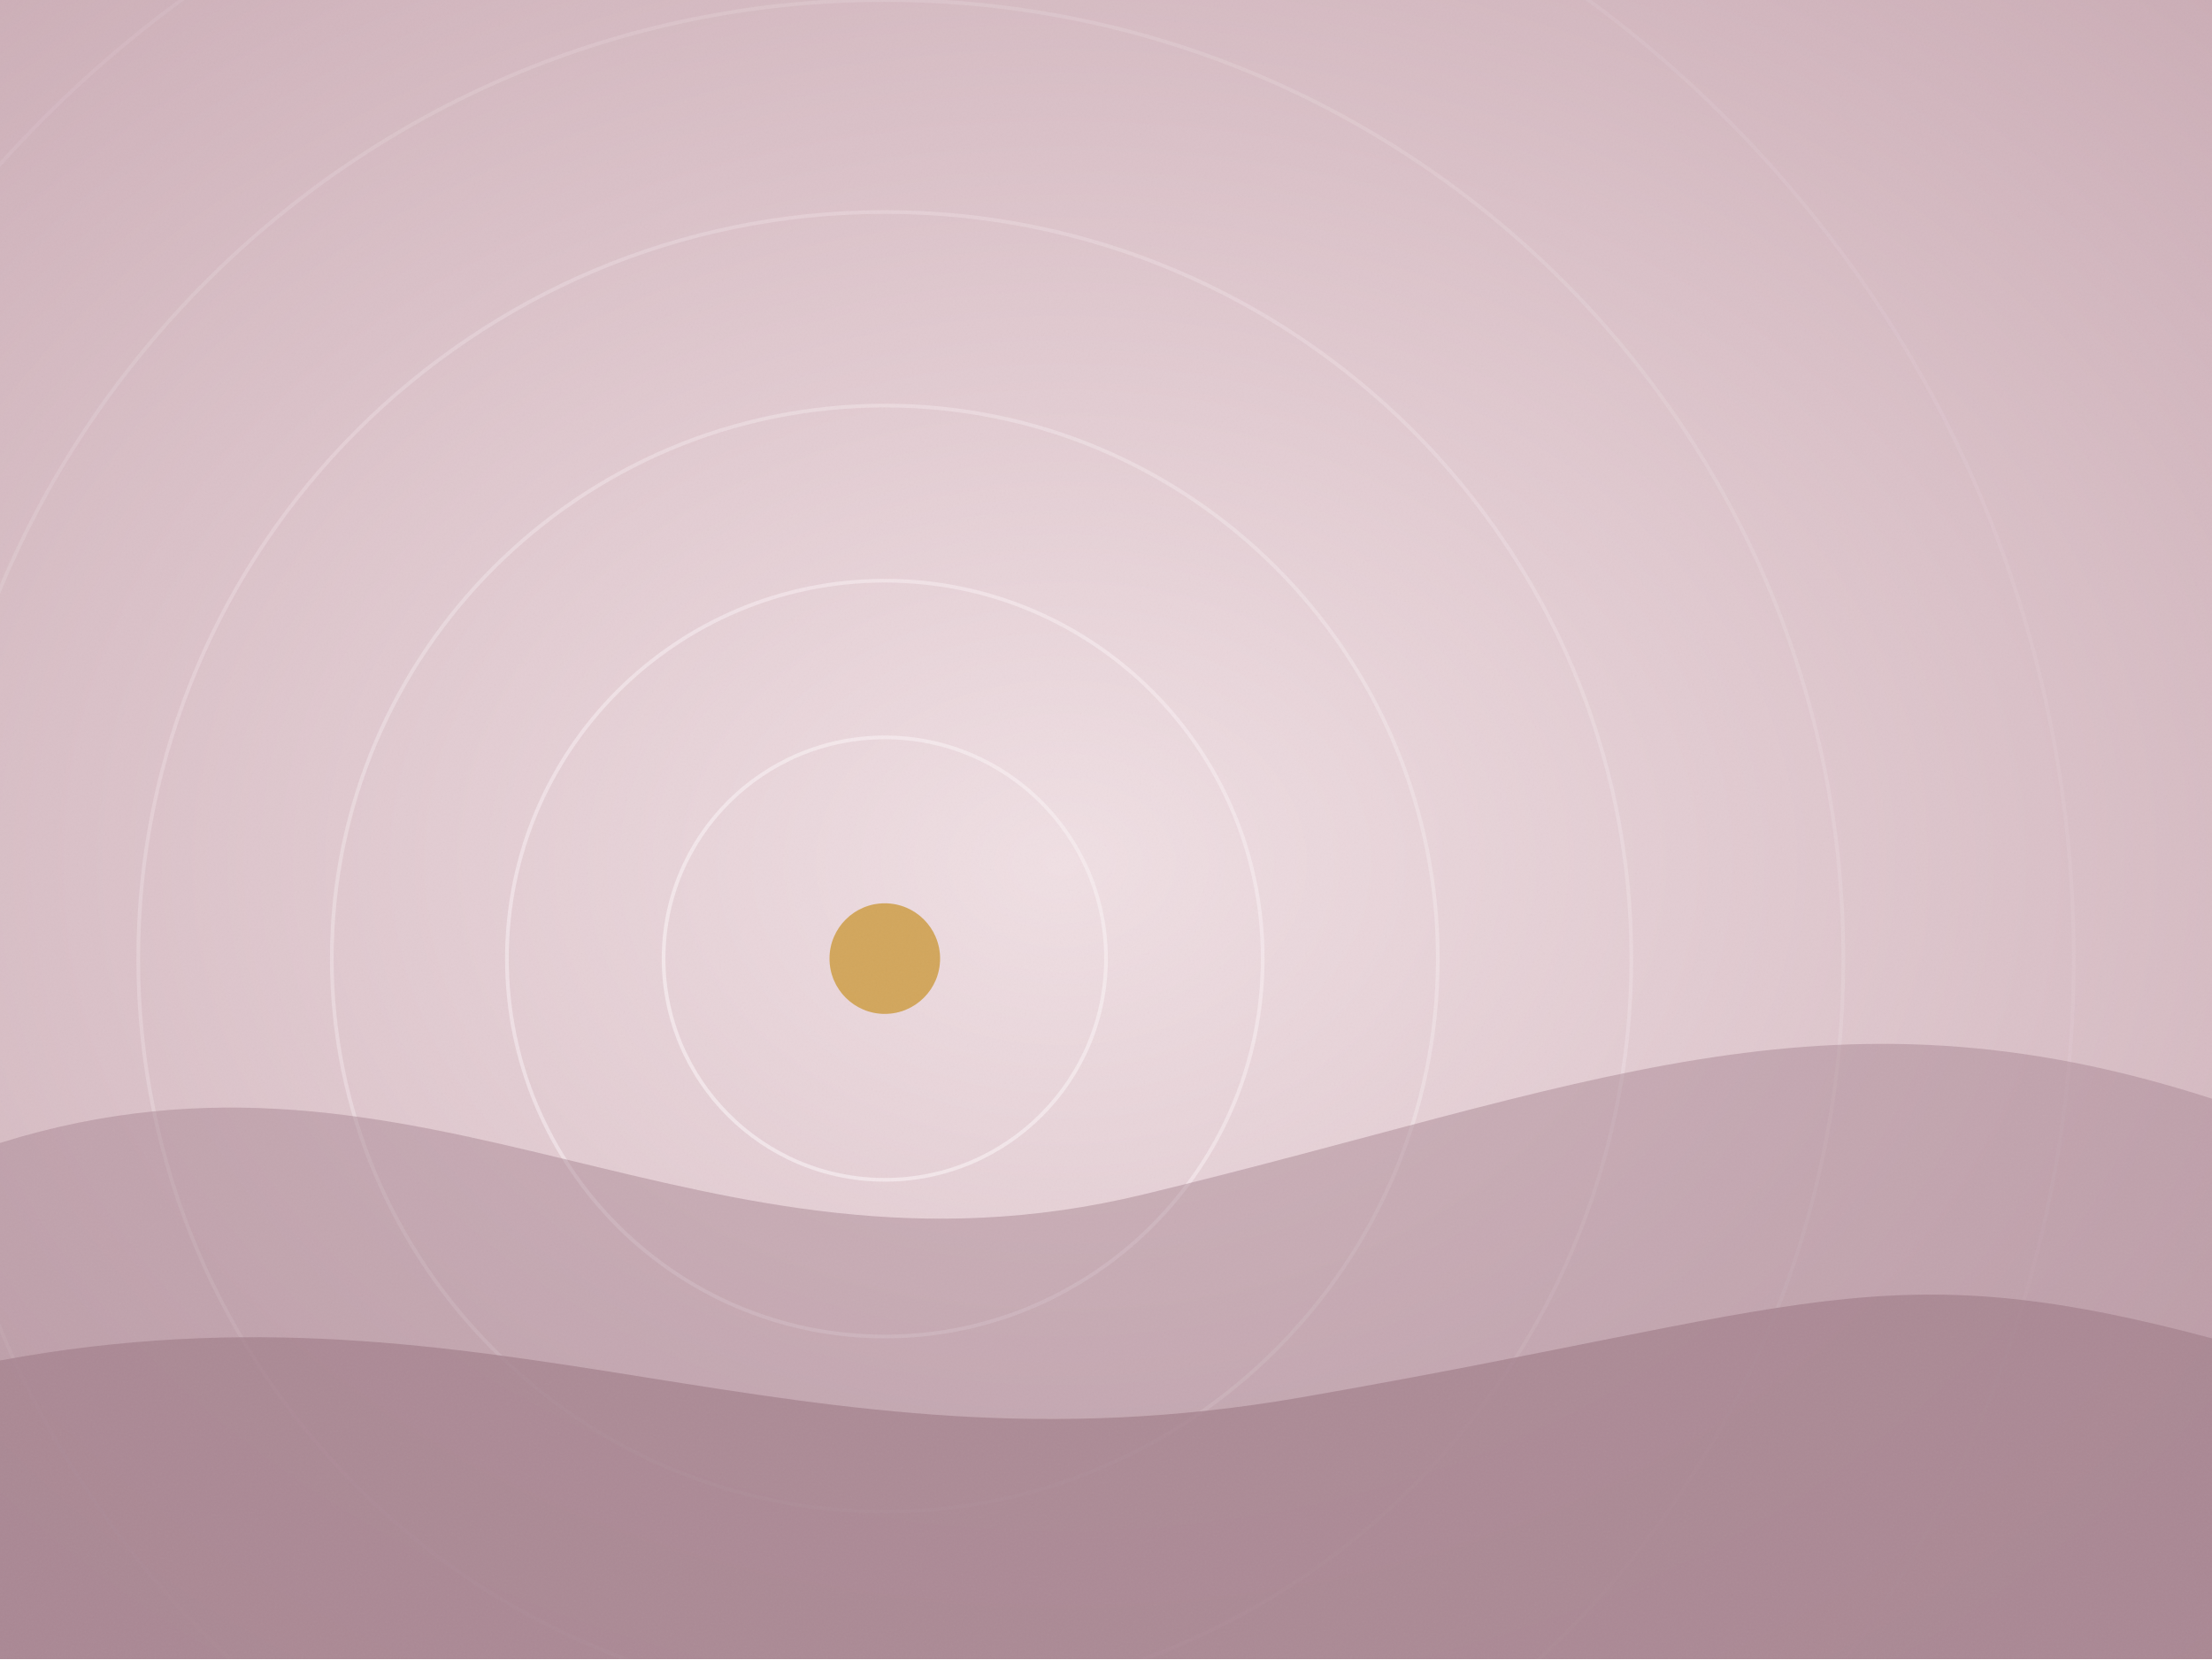
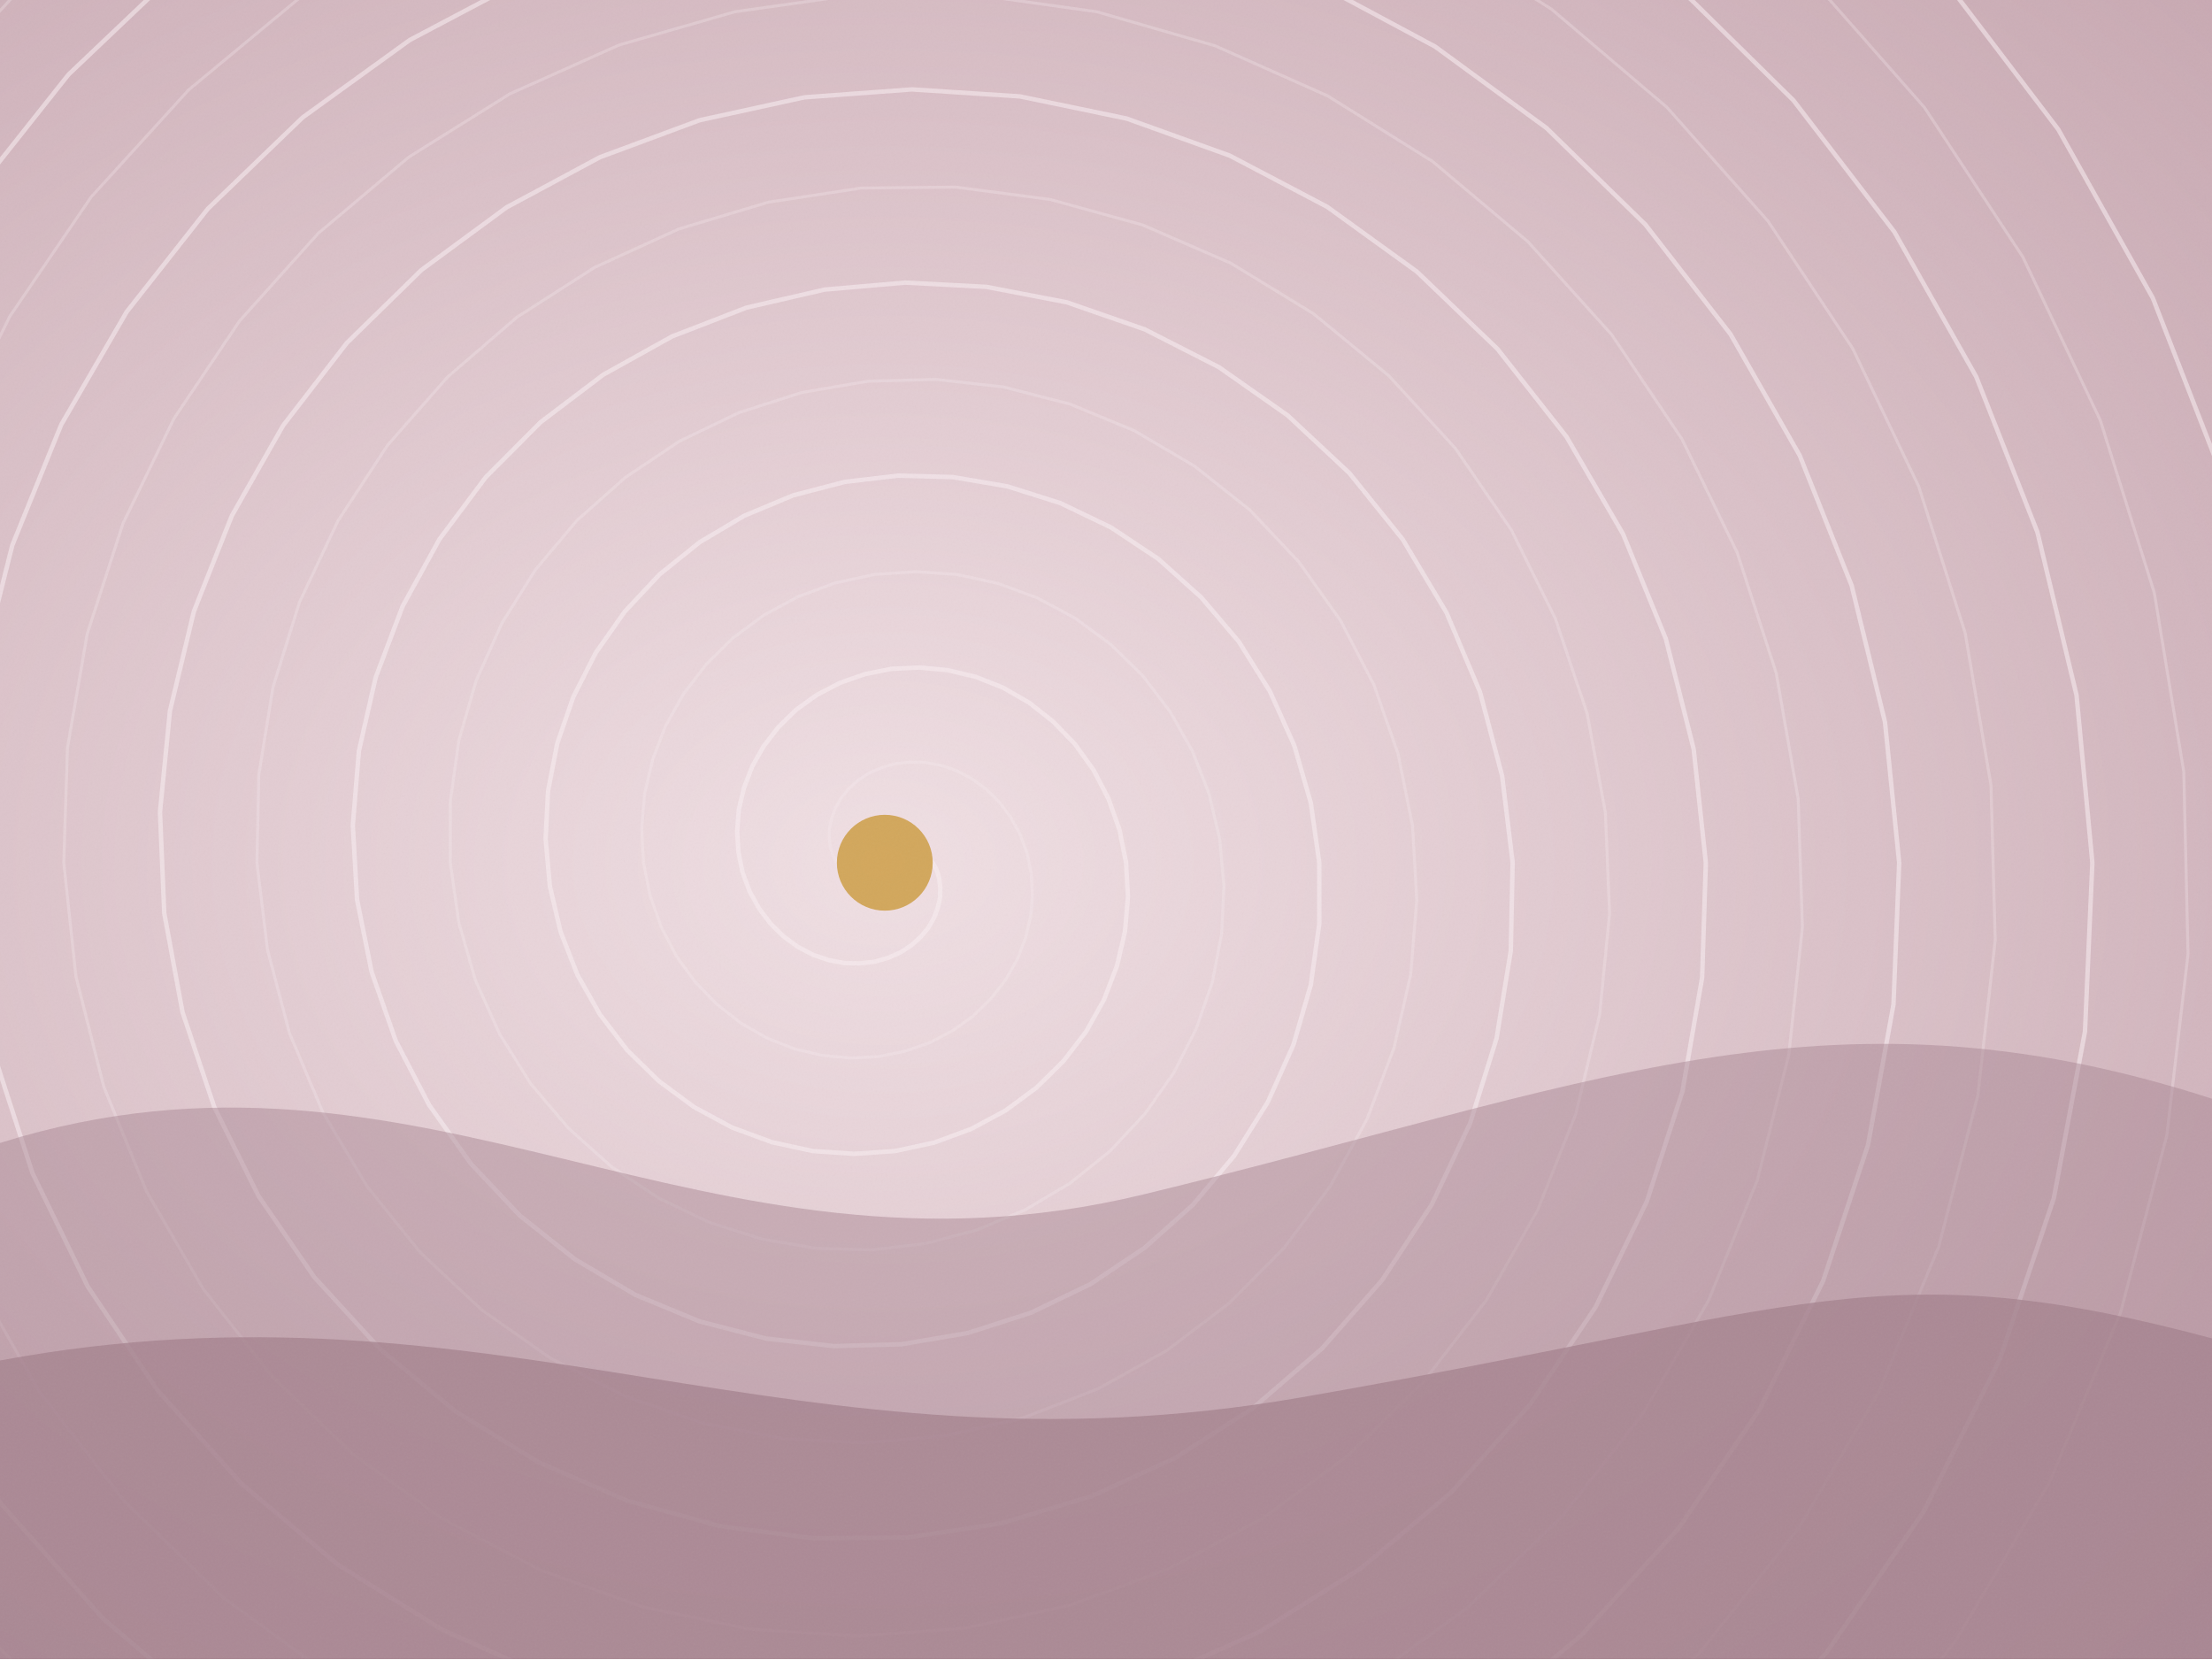
<svg xmlns="http://www.w3.org/2000/svg" viewBox="0 0 1200 900" preserveAspectRatio="xMidYMid slice" role="img" aria-hidden="true">
  <defs>
-     <radialGradient id="g-women" cx="48%" cy="52%" r="88%">
+     <radialGradient id="g-women" cx="40%" cy="52%" r="88%">
      <stop offset="0" stop-color="#f0dfe3" />
      <stop offset="1" stop-color="#c4a3ad" />
    </radialGradient>
    <filter id="f-women">
      <feTurbulence type="fractalNoise" baseFrequency="0.9" numOctaves="3" />
      <feColorMatrix type="saturate" values="0" />
    </filter>
  </defs>
  <rect width="1200" height="900" fill="url(#g-women)" />
-   <g fill="none" stroke="#f9eef1" stroke-width="2" transform="translate(480 520)">
-     <circle r="120" stroke-opacity=".70" />
-     <circle r="205" stroke-opacity=".55" />
-     <circle r="300" stroke-opacity=".40" />
-     <circle r="405" stroke-opacity=".28" />
-     <circle r="520" stroke-opacity=".18" />
-     <circle r="645" stroke-opacity=".10" />
+   <g fill="none" stroke="#f9eef1" stroke-linecap="round">
+     <path d="M 506.0 468.0 L 508.1 471.9 L 509.5 476.5 L 510.1 481.4 L 510.0 486.7 L 508.8 492.2 L 506.8 497.7 L 503.7 503.1 L 499.6 508.1 L 494.5 512.7 L 488.6 516.6 L 481.8 519.6 L 474.4 521.7 L 466.4 522.6 L 458.0 522.4 L 449.5 520.8 L 441.0 517.9 L 432.8 513.6 L 425.0 507.9 L 418.0 501.0 L 411.8 492.8 L 406.7 483.6 L 402.9 473.4 L 400.6 462.4 L 399.9 451.0 L 400.8 439.2 L 403.6 427.4 L 408.1 415.7 L 414.4 404.6 L 422.4 394.3 L 432.0 384.9 L 443.2 376.9 L 455.7 370.4 L 469.2 365.7 L 483.7 362.8 L 498.7 362.1 L 514.0 363.5 L 529.2 367.1 L 544.1 373.0 L 558.2 381.1 L 571.3 391.4 L 583.1 403.6 L 593.2 417.6 L 601.3 433.2 L 607.3 450.1 L 610.9 468.0 L 611.9 486.5 L 610.3 505.4 L 605.9 524.1 L 598.9 542.3 L 589.2 559.6 L 576.9 575.6 L 562.3 590.0 L 545.5 602.4 L 526.9 612.4 L 506.8 619.8 L 485.5 624.4 L 463.4 625.9 L 441.0 624.4 L 418.8 619.6 L 397.1 611.6 L 376.5 600.5 L 357.4 586.4 L 340.2 569.6 L 325.4 550.2 L 313.2 528.7 L 304.1 505.4 L 298.3 480.7 L 296.0 455.1 L 297.3 429.2 L 302.3 403.3 L 311.0 378.1 L 323.2 354.1 L 338.9 331.8 L 357.8 311.6 L 379.6 294.1 L 403.9 279.7 L 430.3 268.7 L 458.3 261.4 L 487.3 258.0 L 516.9 258.8 L 546.4 263.8 L 575.2 272.9 L 602.7 286.1 L 628.4 303.2 L 651.6 324.0 L 672.0 348.0 L 688.9 375.0 L 702.1 404.3 L 711.1 435.5 L 715.7 468.0 L 715.7 501.1 L 711.1 534.3 L 701.7 566.7 L 687.8 597.8 L 669.5 627.0 L 647.1 653.6 L 620.9 676.9 L 591.5 696.6 L 559.3 712.1 L 525.0 723.1 L 489.1 729.2 L 452.4 730.2 L 415.6 726.1 L 379.5 716.8 L 344.7 702.4 L 311.9 683.1 L 281.9 659.3 L 255.4 631.2 L 232.8 599.4 L 214.7 564.6 L 201.6 527.2 L 193.7 488.0 L 191.4 447.8 L 194.7 407.4 L 203.8 367.5 L 218.4 328.9 L 238.4 292.5 L 263.5 258.9 L 293.3 229.0 L 327.2 203.3 L 364.6 182.5 L 404.9 166.9 L 447.3 157.1 L 491.0 153.3 L 535.1 155.6 L 578.8 164.0 L 621.1 178.7 L 661.3 199.2 L 698.5 225.3 L 732.0 256.6 L 760.9 292.5 L 784.7 332.3 L 802.9 375.4 L 814.9 420.9 L 820.6 468.0 L 819.6 515.7 L 811.9 563.2 L 797.5 609.4 L 776.7 653.4 L 749.8 694.4 L 717.2 731.5 L 679.6 763.9 L 637.5 790.9 L 591.7 811.8 L 543.2 826.3 L 492.8 834.0 L 441.5 834.5 L 390.3 827.8 L 340.2 814.0 L 292.2 793.2 L 247.4 765.8 L 206.5 732.1 L 170.5 692.8 L 140.2 648.7 L 116.2 600.4 L 99.0 549.0 L 89.1 495.3 L 86.8 440.5 L 92.2 385.6 L 105.2 331.6 L 125.8 279.7 L 153.6 230.8 L 188.1 186.1 L 228.7 146.4 L 274.8 112.5 L 325.4 85.3 L 379.6 65.2 L 436.4 52.8 L 494.7 48.5 L 553.3 52.3 L 611.2 64.3 L 667.1 84.4 L 720.0 112.2 L 768.7 147.4 L 812.3 189.2 L 849.8 236.9 L 880.5 289.7 L 903.7 346.5 L 918.8 406.3 L 925.4 468.0 L 923.4 530.3 L 912.7 592.1 L 893.3 652.0 L 865.6 709.0 L 830.1 761.8 L 787.4 809.4 L 738.2 850.8 L 683.4 885.1 L 624.1 911.6 L 561.4 929.6 L 496.4 938.8 L 430.5 938.8 L 364.9 929.6 L 300.9 911.2 L 239.8 884.0 L 182.8 848.4 L 131.1 804.9 L 85.7 754.5 L 47.6 697.9 L 17.6 636.3 L -3.6 570.8 L -15.5 502.6 L -17.8 433.2 L -10.4 363.8 L 6.7 295.7 L 33.2 230.4 L 68.7 169.2 L 112.7 113.3 L 164.2 63.7 L 222.3 21.7 L 286.1 -12.0 L 354.2 -36.5 L 425.4 -51.5 L 498.3 -56.3 L 571.5 -51.0 L 643.6 -35.4 L 713.1 -9.8 L 778.6 25.3 L 838.9 69.4 L 892.6 121.8 L 938.8 181.3 L 976.3 247.0 L 1004.5 317.6 L 1022.6 391.7 L 1030.3 468.0 L 1027.2 544.9 L 1013.4 621.0 L 989.1 694.7 L 954.6 764.5 L 910.5 829.2 L 857.6 887.3 L 796.8 937.7 L 729.4 979.3 L 656.5 1011.3 L 579.6 1032.9 L 500.1 1043.6 L 419.6 1043.1 L 339.5 1031.3 L 261.6 1008.5 L 187.4 974.8 L 118.3 931.0 L 55.7 877.8 L 0.9 816.1 L -45.0 747.1 L -80.9 672.1 L -106.1 592.6 L -120.1 510.0 L -122.4 425.9 L -113.0 342.0 L -91.8 259.9 L -59.4 181.2 L -16.1 107.6 L 37.2 40.4 L 99.6 -18.9 L 169.9 -69.1 L 246.8 -109.2 L 328.8 -138.3 L 414.4 -155.7 L 502.0 -161.1 L 589.7 -154.2 L 676.0 -135.1 L 759.0 -104.1 L 837.2 -61.6 L 909.0 -8.5 L 972.9 54.4 L 1027.7 125.8 L 1072.1 204.4 L 1105.3 288.7 L 1126.5 377.1 L 1135.1 468.0 L 1131.1 559.5 L 1114.2 649.9 L 1084.9 737.3 L 1043.5 820.1 L 990.8 896.6 L 927.7 965.3 L 855.5 1024.7 L 775.4 1073.6 L 688.9 1111.0 L 597.8 1136.1 L 503.8 1148.4 L 408.6 1147.4 L 314.2 1133.1 L 222.4 1105.7 L 135.0 1065.6 L 53.7 1013.6 L -19.8 950.6 L -84.0 877.7 L -137.5 796.4 L -179.4 708.0 L -208.7 614.4 L -224.7 517.3 L -227.0 418.6 L -215.5 320.2 L -190.4 224.0 L -151.9 132.0 L -100.9 45.9 L -38.2 -32.4 L 35.1 -101.5 L 117.5 -159.9 L 207.5 -206.4 L 303.5 -240.0 L 403.5 -260.0 L 505.6 -265.9 L 607.9 -257.5 L 708.4 -234.9 L 805.0 -198.3 L 895.9 -148.5 L 979.2 -86.4 L 1053.3 -13.0 L 1116.6 70.2 L 1167.9 161.7 L 1206.1 259.8 L 1230.3 362.6 L 1240.0 468.0" stroke-width="2.4" stroke-opacity=".55" />
+     <path d="M 454.0 468.0 L 451.9 464.1 L 450.5 459.5 L 449.9 454.6 L 450.0 449.3 L 451.2 443.8 L 453.2 438.3 L 456.3 432.9 L 460.4 427.9 L 465.5 423.3 L 471.4 419.4 L 478.2 416.4 L 485.6 414.3 L 493.6 413.4 L 502.0 413.6 L 510.5 415.2 L 519.0 418.1 L 527.2 422.4 L 535.0 428.1 L 542.0 435.0 L 548.2 443.2 L 553.3 452.4 L 557.1 462.6 L 559.4 473.6 L 560.1 485.0 L 559.2 496.8 L 556.4 508.6 L 551.9 520.3 L 545.6 531.4 L 537.6 541.7 L 528.0 551.1 L 516.8 559.1 L 504.3 565.6 L 490.8 570.3 L 476.3 573.2 L 461.3 573.9 L 446.0 572.5 L 430.8 568.9 L 415.9 563.0 L 401.8 554.9 L 388.7 544.6 L 376.9 532.4 L 366.8 518.4 L 358.7 502.8 L 352.7 485.9 L 349.1 468.0 L 348.1 449.5 L 349.7 430.6 L 354.1 411.9 L 361.1 393.7 L 370.8 376.4 L 383.1 360.4 L 397.7 346.0 L 414.5 333.6 L 433.1 323.6 L 453.2 316.2 L 474.5 311.6 L 496.6 310.1 L 519.0 311.6 L 541.2 316.4 L 562.9 324.4 L 583.5 335.5 L 602.6 349.6 L 619.8 366.4 L 634.6 385.8 L 646.8 407.3 L 655.9 430.6 L 661.7 455.3 L 664.0 480.9 L 662.7 506.8 L 657.7 532.7 L 649.0 557.9 L 636.8 581.9 L 621.1 604.2 L 602.2 624.4 L 580.4 641.9 L 556.1 656.3 L 529.7 667.3 L 501.7 674.6 L 472.7 678.0 L 443.1 677.2 L 413.6 672.2 L 384.8 663.1 L 357.3 649.9 L 331.6 632.8 L 308.4 612.0 L 288.0 588.0 L 271.1 561.0 L 257.9 531.7 L 248.9 500.5 L 244.3 468.0 L 244.3 434.9 L 248.9 401.7 L 258.3 369.3 L 272.2 338.2 L 290.5 309.0 L 312.9 282.4 L 339.1 259.1 L 368.5 239.4 L 400.7 223.9 L 435.0 212.9 L 470.9 206.8 L 507.6 205.8 L 544.4 209.9 L 580.5 219.2 L 615.3 233.6 L 648.1 252.9 L 678.1 276.7 L 704.6 304.8 L 727.2 336.6 L 745.3 371.4 L 758.4 408.8 L 766.3 448.0 L 768.6 488.2 L 765.3 528.6 L 756.2 568.5 L 741.6 607.1 L 721.6 643.5 L 696.5 677.1 L 666.7 707.0 L 632.8 732.7 L 595.4 753.5 L 555.1 769.1 L 512.7 778.9 L 469.0 782.7 L 424.9 780.4 L 381.2 772.0 L 338.9 757.3 L 298.7 736.8 L 261.5 710.7 L 228.0 679.4 L 199.1 643.5 L 175.3 603.7 L 157.1 560.6 L 145.1 515.1 L 139.4 468.0 L 140.4 420.3 L 148.1 372.8 L 162.5 326.6 L 183.3 282.6 L 210.2 241.6 L 242.8 204.5 L 280.4 172.1 L 322.5 145.1 L 368.3 124.2 L 416.8 109.7 L 467.2 102.0 L 518.5 101.5 L 569.7 108.2 L 619.8 122.0 L 667.8 142.8 L 712.6 170.2 L 753.5 203.9 L 789.5 243.2 L 819.8 287.3 L 843.8 335.6 L 861.0 387.0 L 870.9 440.7 L 873.2 495.5 L 867.8 550.4 L 854.8 604.4 L 834.2 656.3 L 806.4 705.2 L 771.9 749.9 L 731.3 789.6 L 685.2 823.5 L 634.6 850.7 L 580.4 870.8 L 523.6 883.2 L 465.3 887.5 L 406.7 883.7 L 348.8 871.7 L 292.9 851.6 L 240.0 823.8 L 191.3 788.6 L 147.7 746.8 L 110.2 699.1 L 79.5 646.3 L 56.3 589.5 L 41.2 529.7 L 34.6 468.0 L 36.6 405.7 L 47.3 343.9 L 66.7 284.0 L 94.4 227.0 L 129.9 174.2 L 172.6 126.6 L 221.8 85.2 L 276.6 50.9 L 335.9 24.4 L 398.6 6.4 L 463.6 -2.8 L 529.5 -2.8 L 595.1 6.4 L 659.1 24.8 L 720.2 52.0 L 777.2 87.6 L 828.9 131.1 L 874.3 181.5 L 912.4 238.1 L 942.4 299.7 L 963.6 365.2 L 975.5 433.4 L 977.8 502.8 L 970.4 572.2 L 953.3 640.3 L 926.8 705.6 L 891.3 766.8 L 847.3 822.7 L 795.8 872.3 L 737.7 914.3 L 673.9 948.0 L 605.8 972.5 L 534.6 987.5 L 461.7 992.3 L 388.5 987.0 L 316.4 971.4 L 246.9 945.8 L 181.4 910.7 L 121.1 866.6 L 67.4 814.2 L 21.2 754.7 L -16.3 689.0 L -44.5 618.4 L -62.6 544.3 L -70.3 468.0 L -67.2 391.1 L -53.4 315.0 L -29.1 241.3 L 5.4 171.5 L 49.5 106.8 L 102.4 48.7 L 163.2 -1.7 L 230.6 -43.3 L 303.5 -75.3 L 380.4 -96.9 L 459.9 -107.6 L 540.4 -107.1 L 620.5 -95.3 L 698.4 -72.5 L 772.6 -38.8 L 841.7 5.0 L 904.3 58.2 L 959.1 119.9 L 1005.0 188.9 L 1040.9 263.9 L 1066.1 343.4 L 1080.1 426.0 L 1082.4 510.1 L 1073.0 594.0 L 1051.8 676.1 L 1019.4 754.8 L 976.1 828.4 L 922.8 895.6 L 860.4 954.9 L 790.1 1005.1 L 713.2 1045.2 L 631.2 1074.3 L 545.6 1091.7 L 458.0 1097.1 L 370.3 1090.2 L 284.0 1071.1 L 201.0 1040.1 L 122.8 997.6 L 51.0 944.5 L -12.9 881.6 L -67.7 810.2 L -112.1 731.6 L -145.3 647.3 L -166.5 558.9 L -175.1 468.0 L -171.1 376.5 L -154.2 286.1 L -124.9 198.7 L -83.5 115.9 L -30.8 39.4 L 32.3 -29.3 L 104.5 -88.7 L 184.6 -137.6 L 271.1 -175.0 L 362.2 -200.1 L 456.2 -212.4 L 551.4 -211.4 L 645.8 -197.1 L 737.6 -169.7 L 825.0 -129.6 L 906.3 -77.6 L 979.8 -14.6 L 1044.0 58.3 L 1097.5 139.6 L 1139.4 228.0 L 1168.7 321.6 L 1184.7 418.7 L 1187.0 517.4 L 1175.5 615.8 L 1150.4 712.0 L 1111.9 804.0 L 1060.9 890.1 L 998.2 968.4 L 924.9 1037.5 L 842.5 1095.9 L 752.5 1142.4 L 656.5 1176.0 L 556.5 1196.0 L 454.4 1201.9 L 352.1 1193.5 L 251.6 1170.9 L 155.0 1134.3 L 64.1 1084.5 L -19.2 1022.4 L -93.3 949.0 L -156.6 865.8 L -207.9 774.3 L -246.1 676.2 L -270.3 573.4 L -280.0 468.0" stroke-width="1.6" stroke-opacity=".28" />
  </g>
  <path d="M0 620 C 230 548 380 706 620 648 S 990 528 1200 596 L1200 900 L0 900 Z" fill="#a4818e" fill-opacity=".45" />
  <path d="M0 738 C 270 688 430 806 706 758 S 1020 678 1200 726 L1200 900 L0 900 Z" fill="#a4818e" fill-opacity=".75" />
-   <circle cx="480" cy="520" r="30" fill="#cfa14e" fill-opacity=".9" />
+   <circle cx="480" cy="468" r="26" fill="#cfa14e" fill-opacity=".9" />
  <rect width="1200" height="900" filter="url(#f-women)" opacity=".045" />
</svg>
